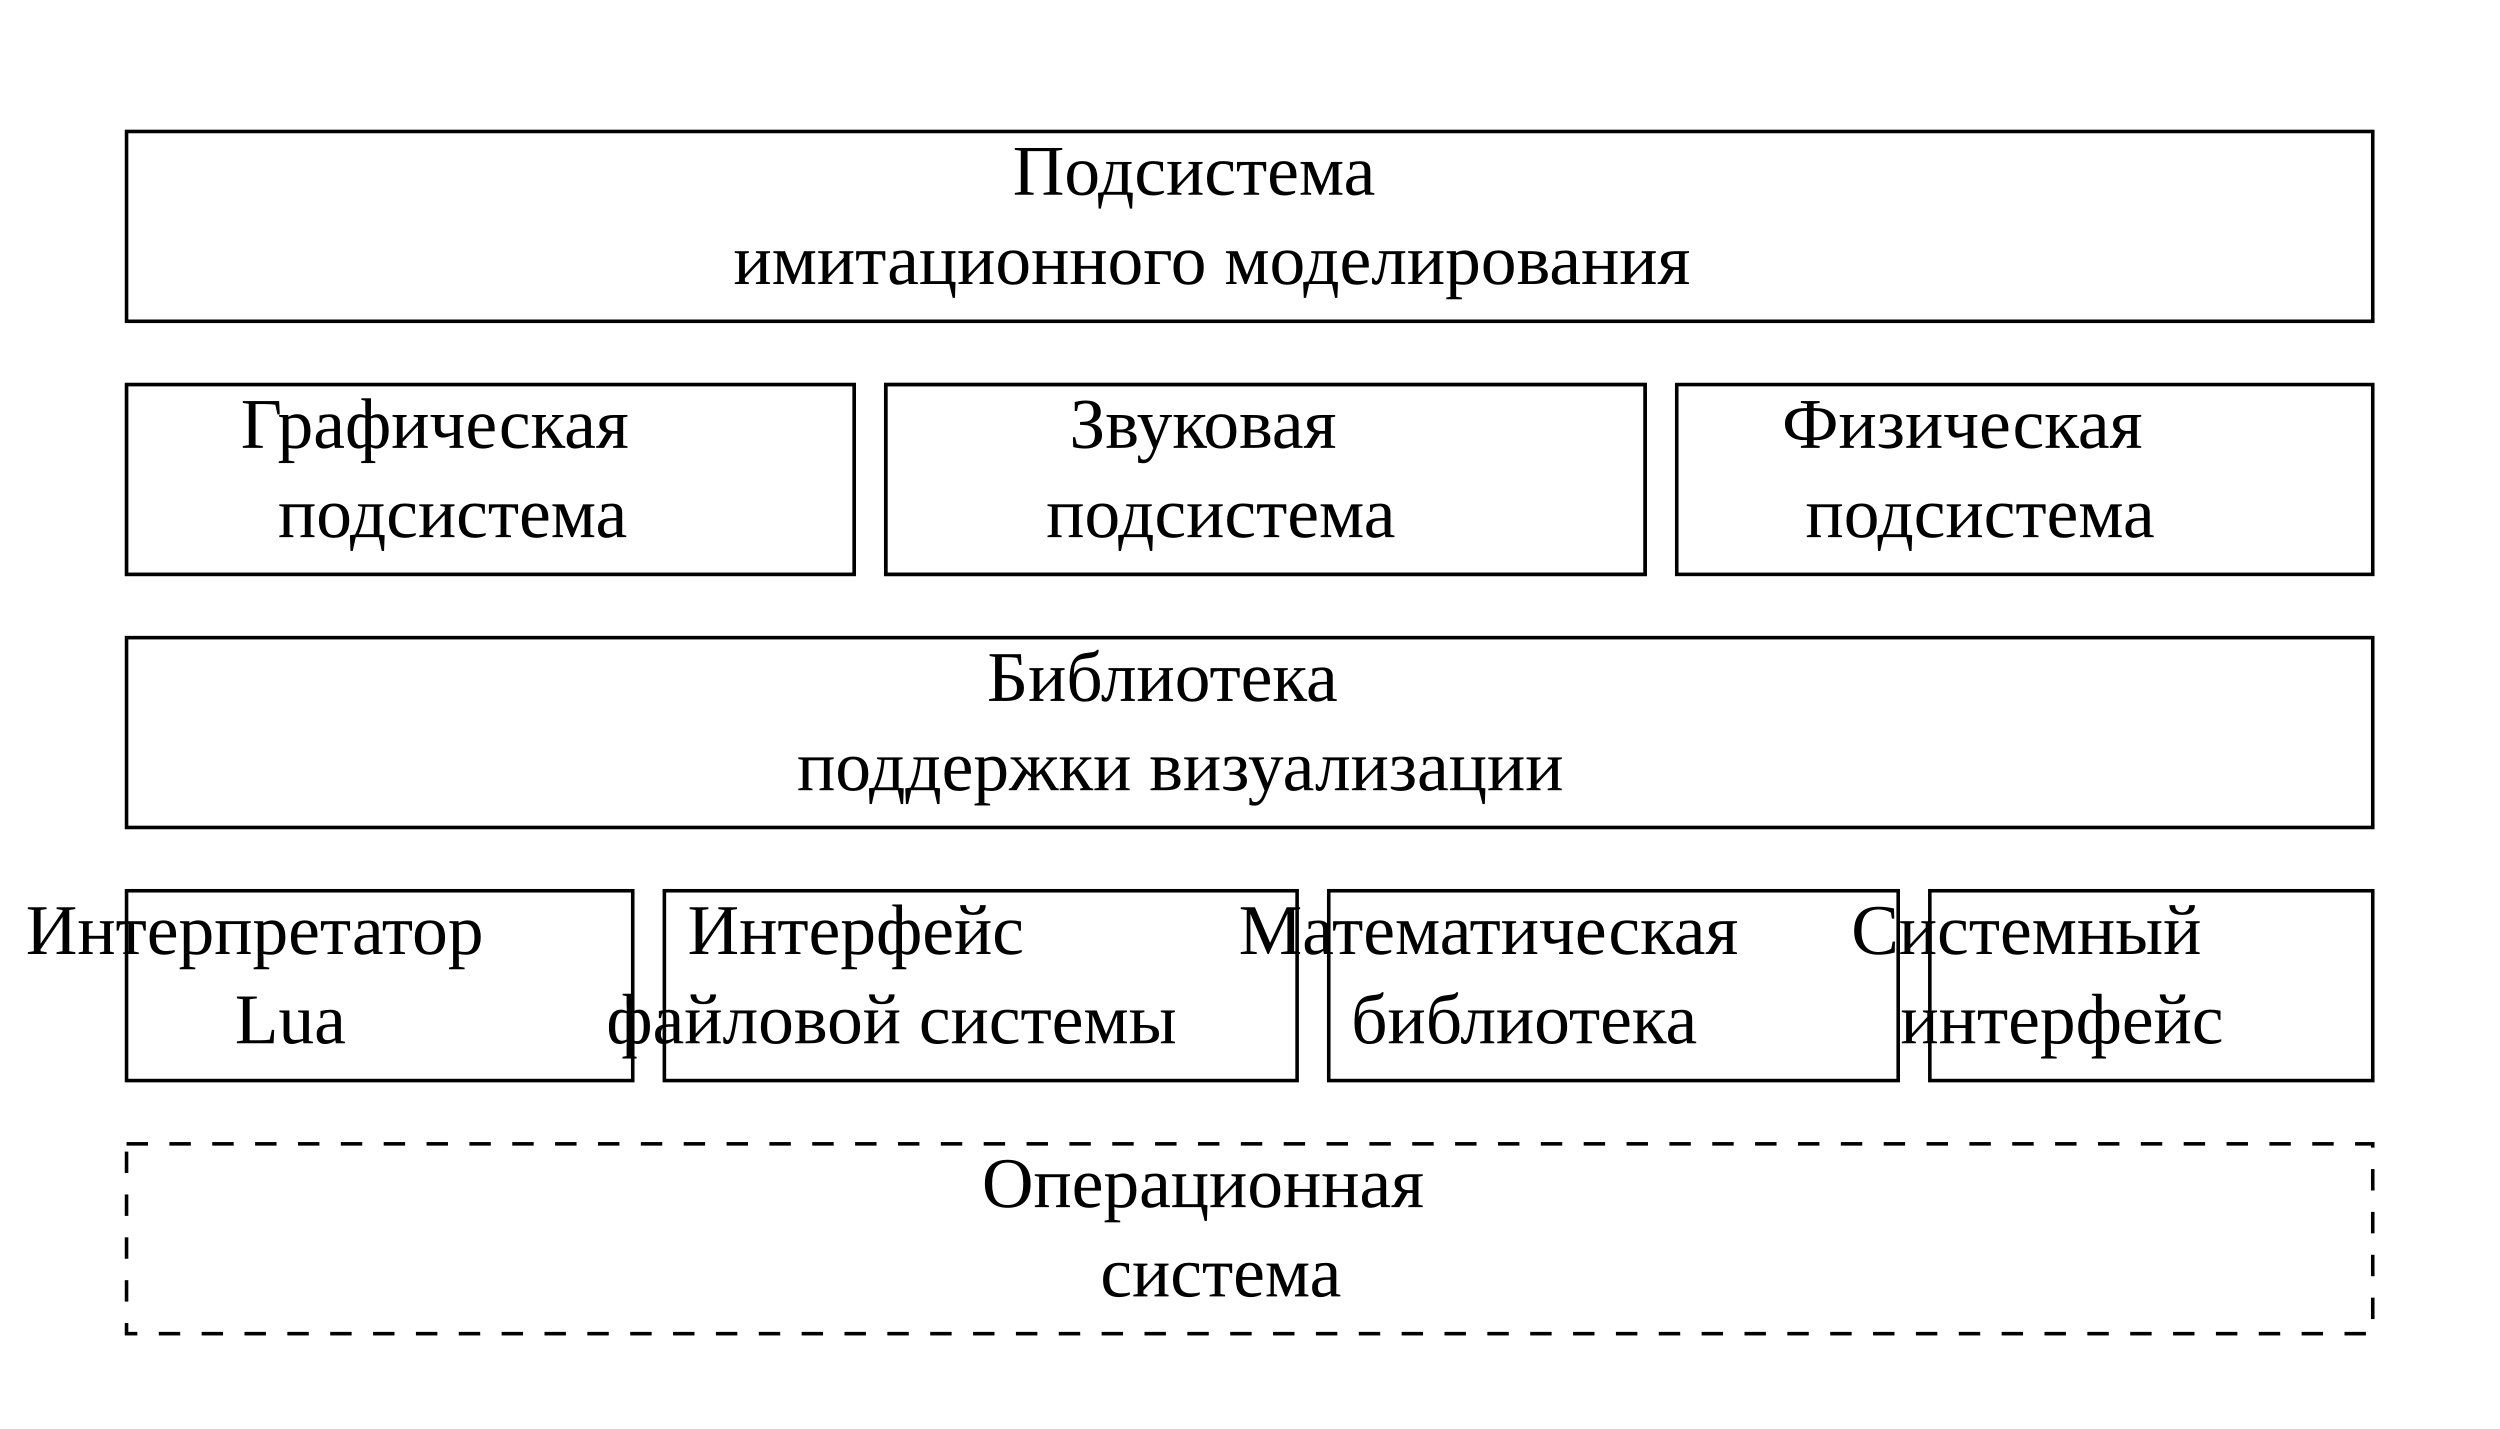
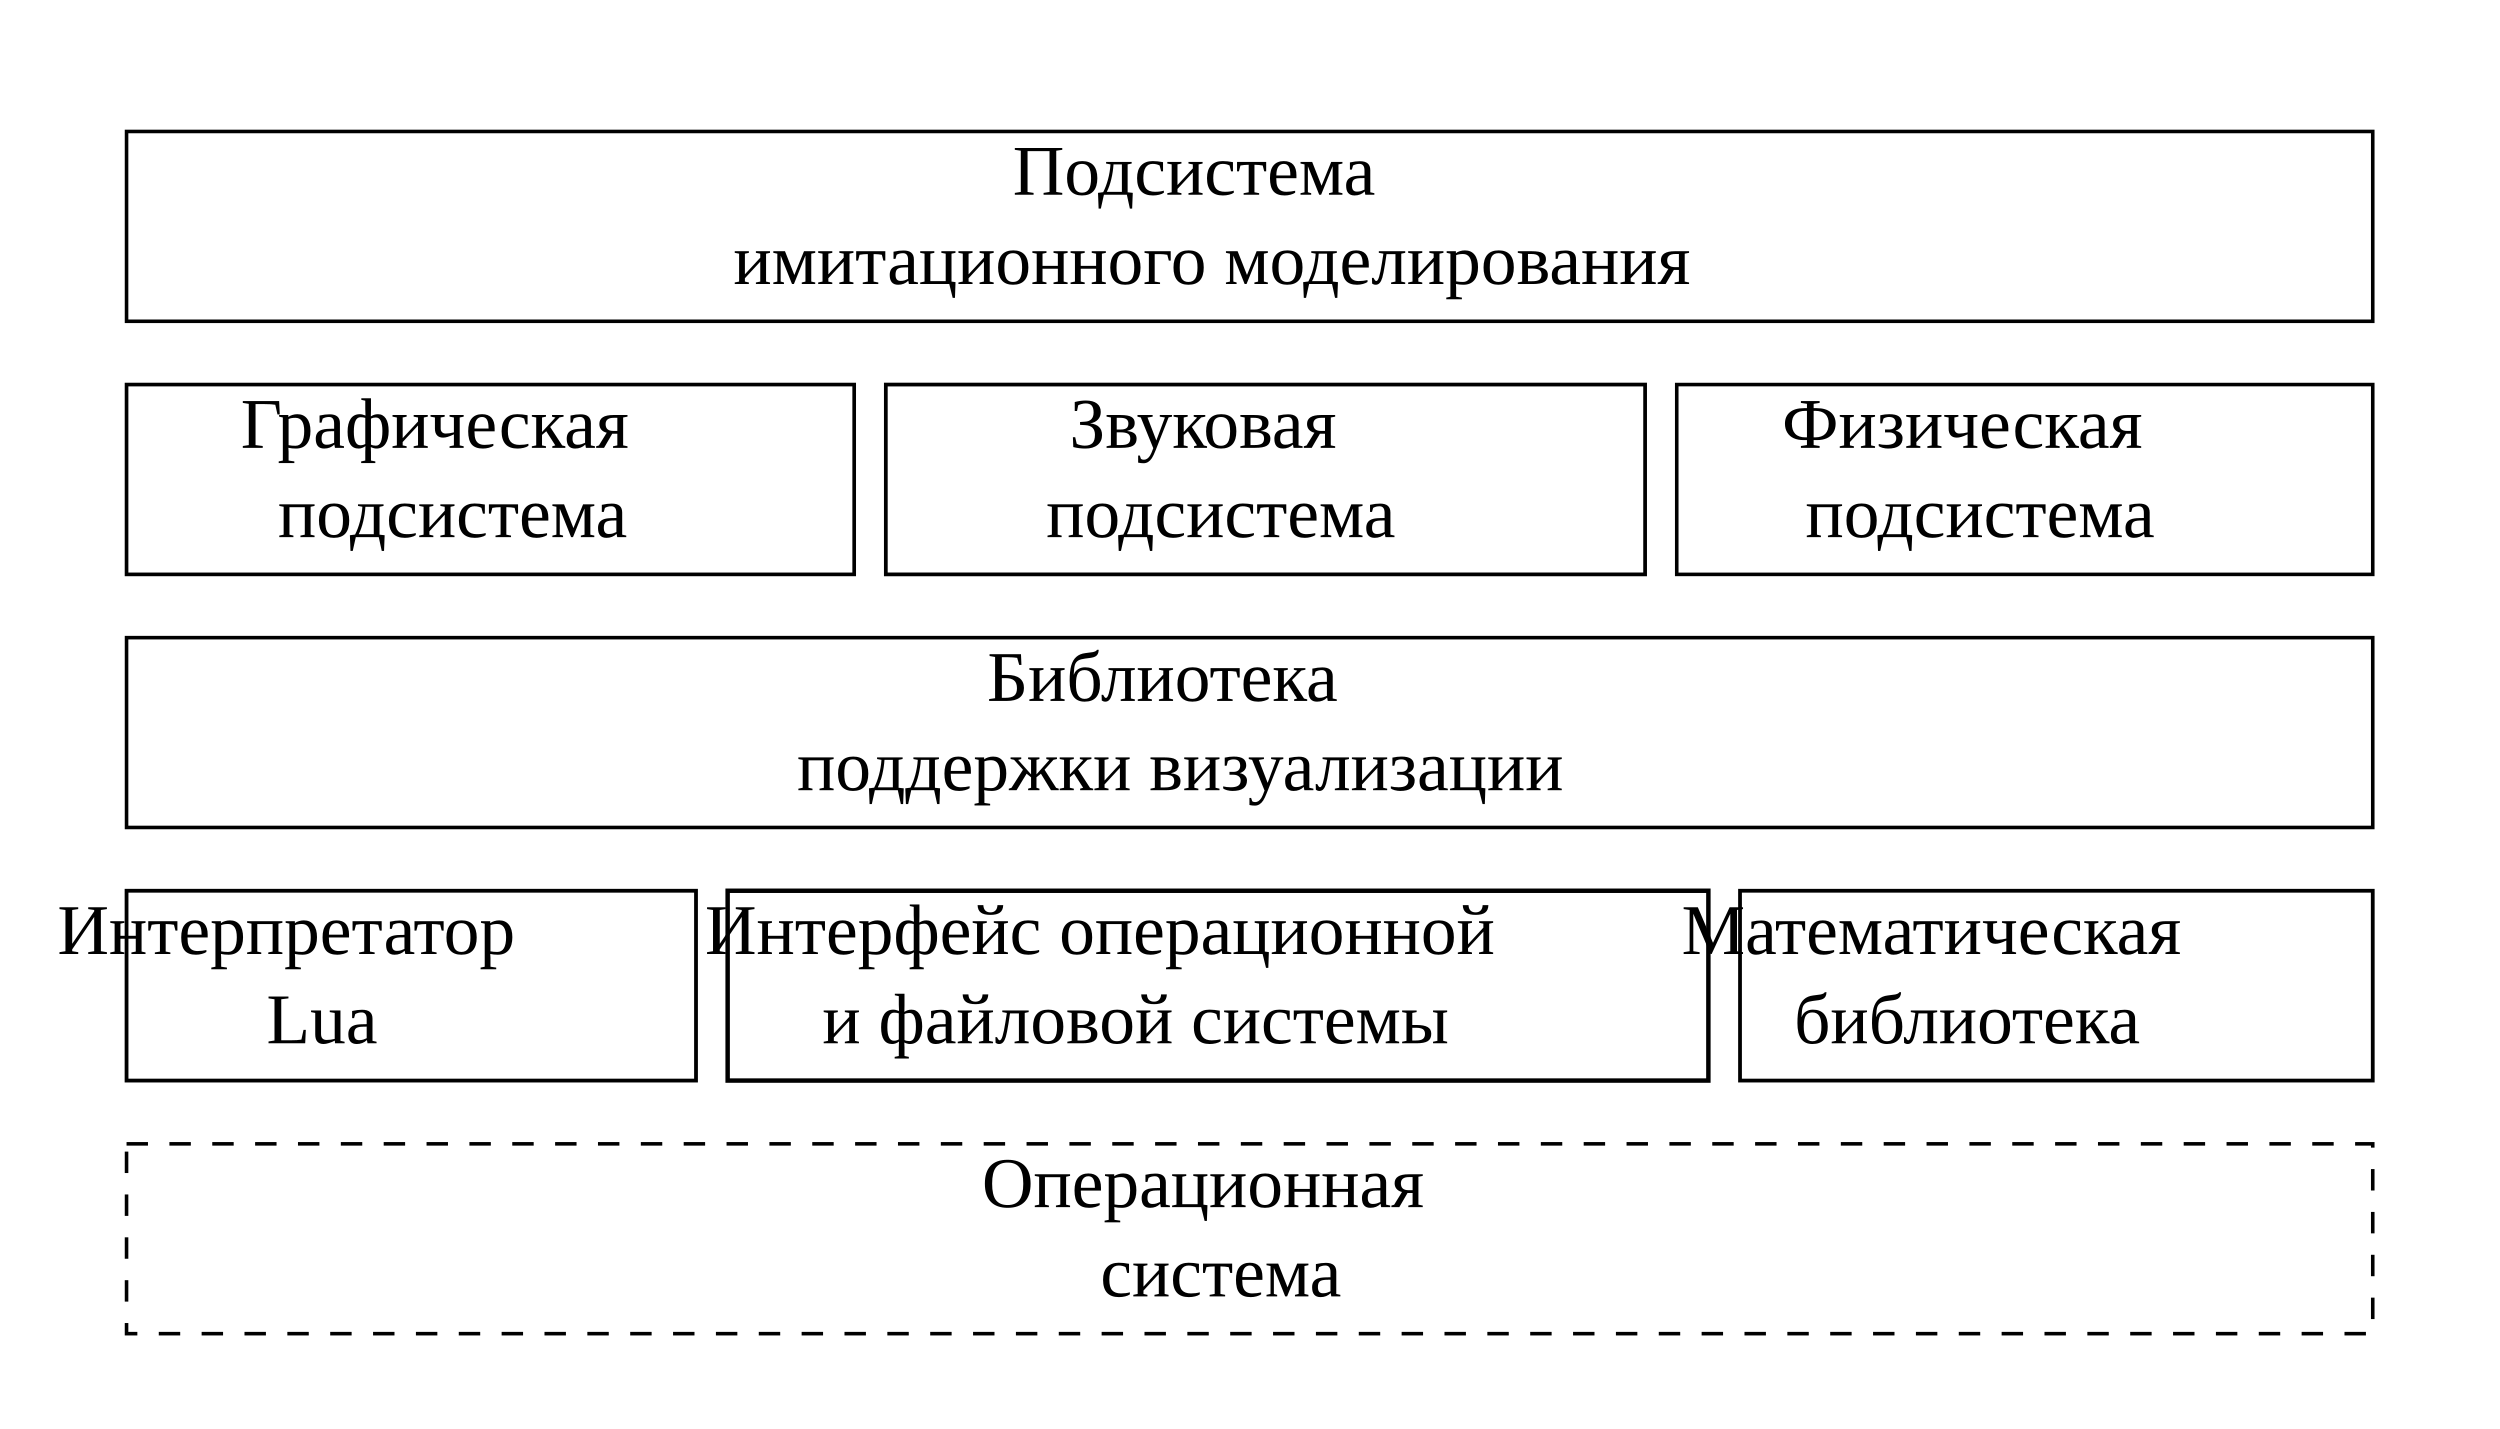
<svg xmlns="http://www.w3.org/2000/svg" width="700" height="400" id="svg2" version="1.1">
  <defs id="defs4" />
  <g id="layer1" transform="translate(0,-652.3622)">
-     <text xml:space="preserve" style="font-size:40px;font-style:normal;font-weight:normal;line-height:125%;letter-spacing:0px;word-spacing:0px;fill:#000000;fill-opacity:1;stroke:none;font-family:Times New Roman;-inkscape-font-specification:Times New Roman" x="106.299" y="919.488" id="text2993">
-       <tspan id="tspan2995" x="106.299" y="919.488" style="font-size:20px;text-align:center;text-anchor:middle;stroke:none">Интерпретатор</tspan>
-       <tspan x="106.299" y="944.488" style="font-size:20px;text-align:center;text-anchor:middle;stroke:none" id="tspan3019">Lua</tspan>
+     <text xml:space="preserve" style="font-size:40px;font-style:normal;font-weight:normal;line-height:125%;letter-spacing:0px;word-spacing:0px;fill:#000000;fill-opacity:1;stroke:none;font-family:Times New Roman;-inkscape-font-specification:Times New Roman" x="115.157" y="919.488" id="text2993">
+       <tspan id="tspan2995" x="115.157" y="919.488" style="font-size:20px;text-align:center;text-anchor:middle;stroke:none">Интерпретатор</tspan>
+       <tspan x="115.157" y="944.488" style="font-size:20px;text-align:center;text-anchor:middle;stroke:none" id="tspan3019">Lua</tspan>
    </text>
-     <text xml:space="preserve" style="font-size:40px;font-style:normal;font-weight:normal;line-height:125%;letter-spacing:0px;word-spacing:0px;fill:#000000;fill-opacity:1;stroke:none;font-family:Times New Roman;-inkscape-font-specification:Times New Roman" x="451.772" y="919.488" id="text2997">
-       <tspan id="tspan2999" x="451.772" y="919.488" style="font-size:20px;text-align:center;text-anchor:middle;stroke:none">Математическая</tspan>
-       <tspan x="451.772" y="944.488" id="tspan3001" style="font-size:20px;text-align:center;text-anchor:middle;stroke:none">библиотека</tspan>
+     <text xml:space="preserve" style="font-size:40px;font-style:normal;font-weight:normal;line-height:125%;letter-spacing:0px;word-spacing:0px;fill:#000000;fill-opacity:1;stroke:none;font-family:Times New Roman;-inkscape-font-specification:Times New Roman" x="575.787" y="919.488" id="text2997">
+       <tspan id="tspan2999" x="575.787" y="919.488" style="font-size:20px;text-align:center;text-anchor:middle;stroke:none">Математическая</tspan>
+       <tspan x="575.787" y="944.488" id="tspan3001" style="font-size:20px;text-align:center;text-anchor:middle;stroke:none">библиотека</tspan>
    </text>
-     <text xml:space="preserve" style="font-size:40px;font-style:normal;font-weight:normal;text-align:center;line-height:125%;letter-spacing:0px;word-spacing:0px;text-anchor:middle;fill:#000000;fill-opacity:1;stroke:none;font-family:Times New Roman;-inkscape-font-specification:Times New Roman" x="602.362" y="919.488" id="text3003">
-       <tspan id="tspan3005" x="602.362" y="919.488" style="font-size:20px;text-align:center;text-anchor:middle;stroke:none">Системный</tspan>
-       <tspan x="602.362" y="944.488" style="font-size:20px;text-align:center;text-anchor:middle;stroke:none" id="tspan3007">интерфейс</tspan>
+     <text xml:space="preserve" style="font-size:40px;font-style:normal;font-weight:normal;line-height:125%;letter-spacing:0px;word-spacing:0px;fill:#000000;fill-opacity:1;stroke:none;font-family:Times New Roman;-inkscape-font-specification:Times New Roman" x="342.972" y="919.488" id="text3009">
+       <tspan id="tspan3011" x="345.472" y="919.488" style="font-size:20px;text-align:center;text-anchor:middle;stroke:none">Интерфейс операционной </tspan>
+       <tspan x="342.972" y="944.488" style="font-size:20px;text-align:center;text-anchor:middle;stroke:none" id="tspan3015">и файловой системы</tspan>
    </text>
-     <text xml:space="preserve" style="font-size:40px;font-style:normal;font-weight:normal;line-height:125%;letter-spacing:0px;word-spacing:0px;fill:#000000;fill-opacity:1;stroke:none;font-family:Times New Roman;-inkscape-font-specification:Times New Roman" x="274.606" y="919.488" id="text3009">
-       <tspan id="tspan3011" x="274.606" y="919.488" style="font-size:20px;text-align:center;text-anchor:middle;stroke:none">Интерфейс</tspan>
-       <tspan x="274.606" y="944.488" style="font-size:20px;text-align:center;text-anchor:middle;stroke:none" id="tspan3015">файловой системы</tspan>
-     </text>
-     <rect style="fill:none;stroke:#000000;stroke-width:1;stroke-linecap:butt;stroke-miterlimit:4;stroke-opacity:1;stroke-dasharray:none;stroke-dashoffset:0" id="rect3023" width="141.732" height="53.15" x="35.433" y="901.772" />
-     <rect style="fill:none;stroke:#000000;stroke-width:1;stroke-linecap:butt;stroke-miterlimit:4;stroke-opacity:1;stroke-dasharray:none;stroke-dashoffset:0" id="rect3023-1" width="177.165" height="53.15" x="186.024" y="901.772" />
-     <rect style="fill:none;stroke:#000000;stroke-width:1;stroke-linecap:butt;stroke-miterlimit:4;stroke-opacity:1;stroke-dasharray:none;stroke-dashoffset:0" id="rect3023-7" width="159.449" height="53.15" x="372.047" y="901.772" />
-     <rect style="fill:none;stroke:#000000;stroke-width:1;stroke-linecap:butt;stroke-miterlimit:4;stroke-opacity:1;stroke-dasharray:none;stroke-dashoffset:0" id="rect3023-7-4" width="124.016" height="53.15" x="540.354" y="901.772" />
+     <rect style="fill:none;stroke:#000000;stroke-width:1.061;stroke-linecap:butt;stroke-miterlimit:4;stroke-opacity:1;stroke-dasharray:none;stroke-dashoffset:0" id="rect3023" width="159.449" height="53.15" x="35.433" y="901.772" />
+     <rect style="fill:none;stroke:#000000;stroke-width:1.245;stroke-linecap:butt;stroke-miterlimit:4;stroke-opacity:1;stroke-dasharray:none;stroke-dashoffset:0" id="rect3023-1" width="274.606" height="53.15" x="203.74" y="901.772" />
+     <rect style="fill:none;stroke:#000000;stroke-width:1.054;stroke-linecap:butt;stroke-miterlimit:4;stroke-opacity:1;stroke-dasharray:none;stroke-dashoffset:0" id="rect3023-7" width="177.165" height="53.15" x="487.205" y="901.772" />
    <text xml:space="preserve" style="font-size:20px;font-style:normal;font-weight:normal;text-align:center;line-height:125%;letter-spacing:0px;word-spacing:0px;text-anchor:middle;fill:#000000;fill-opacity:1;stroke:none;font-family:Times New Roman;-inkscape-font-specification:Times New Roman" x="342.972" y="848.622" id="text3836">
      <tspan id="tspan3838" x="345.472" y="848.622">Библиотека </tspan>
      <tspan x="342.972" y="873.622" id="tspan3858">поддержки визуализации</tspan>
    </text>
    <rect style="fill:none;stroke:#000000;stroke-width:1;stroke-linecap:butt;stroke-miterlimit:4;stroke-opacity:1;stroke-dasharray:none;stroke-dashoffset:0" id="rect3023-1-0" width="628.937" height="53.15" x="35.433" y="830.905" />
    <text xml:space="preserve" style="font-size:20px;font-style:normal;font-weight:normal;text-align:center;line-height:125%;letter-spacing:0px;word-spacing:0px;text-anchor:middle;fill:#000000;fill-opacity:1;stroke:none;font-family:Times New Roman;-inkscape-font-specification:Times New Roman" x="139.232" y="777.756" id="text3860">
      <tspan id="tspan3862" x="141.732" y="777.756">Графическая </tspan>
      <tspan x="139.232" y="802.756" id="tspan3878">подсистема</tspan>
    </text>
    <text xml:space="preserve" style="font-size:20px;font-style:normal;font-weight:normal;text-align:center;line-height:125%;letter-spacing:0px;word-spacing:0px;text-anchor:middle;fill:#000000;fill-opacity:1;stroke:none;font-family:Times New Roman;-inkscape-font-specification:Times New Roman" x="354.331" y="777.756" id="text3864">
      <tspan id="tspan3866" x="354.331" y="777.756">Звуковая</tspan>
      <tspan x="354.331" y="802.756" id="tspan3880">подсистема</tspan>
    </text>
    <text xml:space="preserve" style="font-size:20px;font-style:normal;font-weight:normal;text-align:center;line-height:125%;letter-spacing:0px;word-spacing:0px;text-anchor:middle;fill:#000000;fill-opacity:1;stroke:none;font-family:Times New Roman;-inkscape-font-specification:Times New Roman" x="566.929" y="777.756" id="text3868">
      <tspan id="tspan3870" x="566.929" y="777.756">Физическая</tspan>
      <tspan x="566.929" y="802.756" id="tspan3882">подсистема</tspan>
    </text>
    <text xml:space="preserve" style="font-size:20px;font-style:normal;font-weight:normal;text-align:center;line-height:125%;letter-spacing:0px;word-spacing:0px;text-anchor:middle;fill:#000000;fill-opacity:1;stroke:none;font-family:Times New Roman;-inkscape-font-specification:Times New Roman" x="351.831" y="706.89" id="text3872">
      <tspan id="tspan3874" x="354.331" y="706.89">Подсистема </tspan>
      <tspan x="351.831" y="731.89" id="tspan3876">имитационного моделирования</tspan>
    </text>
    <rect style="fill:none;stroke:#000000;stroke-width:1.022;stroke-linecap:butt;stroke-miterlimit:4;stroke-opacity:1;stroke-dasharray:none;stroke-dashoffset:0" id="rect3023-1-0-9" width="203.74" height="53.15" x="35.433" y="760.039" />
    <rect style="fill:none;stroke:#000000;stroke-width:1.044;stroke-linecap:butt;stroke-miterlimit:4;stroke-opacity:1;stroke-dasharray:none;stroke-dashoffset:0" id="rect3023-1-0-9-4" width="212.598" height="53.15" x="248.031" y="760.039" />
    <rect style="fill:none;stroke:#000000;stroke-width:1;stroke-linecap:butt;stroke-miterlimit:4;stroke-opacity:1;stroke-dasharray:none;stroke-dashoffset:0" id="rect3023-1-0-9-8" width="194.882" height="53.15" x="469.488" y="760.039" />
    <rect style="fill:none;stroke:#000000;stroke-width:1;stroke-linecap:butt;stroke-miterlimit:4;stroke-opacity:1;stroke-dasharray:none;stroke-dashoffset:0" id="rect3023-1-0-9-82" width="628.937" height="53.15" x="35.433" y="689.173" />
    <rect style="fill:none;stroke:#000000;stroke-width:1;stroke-linecap:butt;stroke-miterlimit:4;stroke-opacity:1;stroke-dasharray:6, 6;stroke-dashoffset:0" id="rect3023-1-0-9-82-4" width="628.937" height="53.15" x="35.433" y="972.638" />
    <text xml:space="preserve" style="font-size:20px;font-style:normal;font-weight:normal;text-align:center;line-height:125%;letter-spacing:0px;word-spacing:0px;text-anchor:middle;fill:#000000;fill-opacity:1;stroke:none;font-family:Times New Roman;-inkscape-font-specification:Times New Roman" x="354.331" y="990.354" id="text3967">
      <tspan id="tspan3969" x="354.331" y="990.354">Операционная</tspan>
      <tspan x="354.331" y="1015.354" id="tspan3971">система</tspan>
    </text>
  </g>
</svg>
